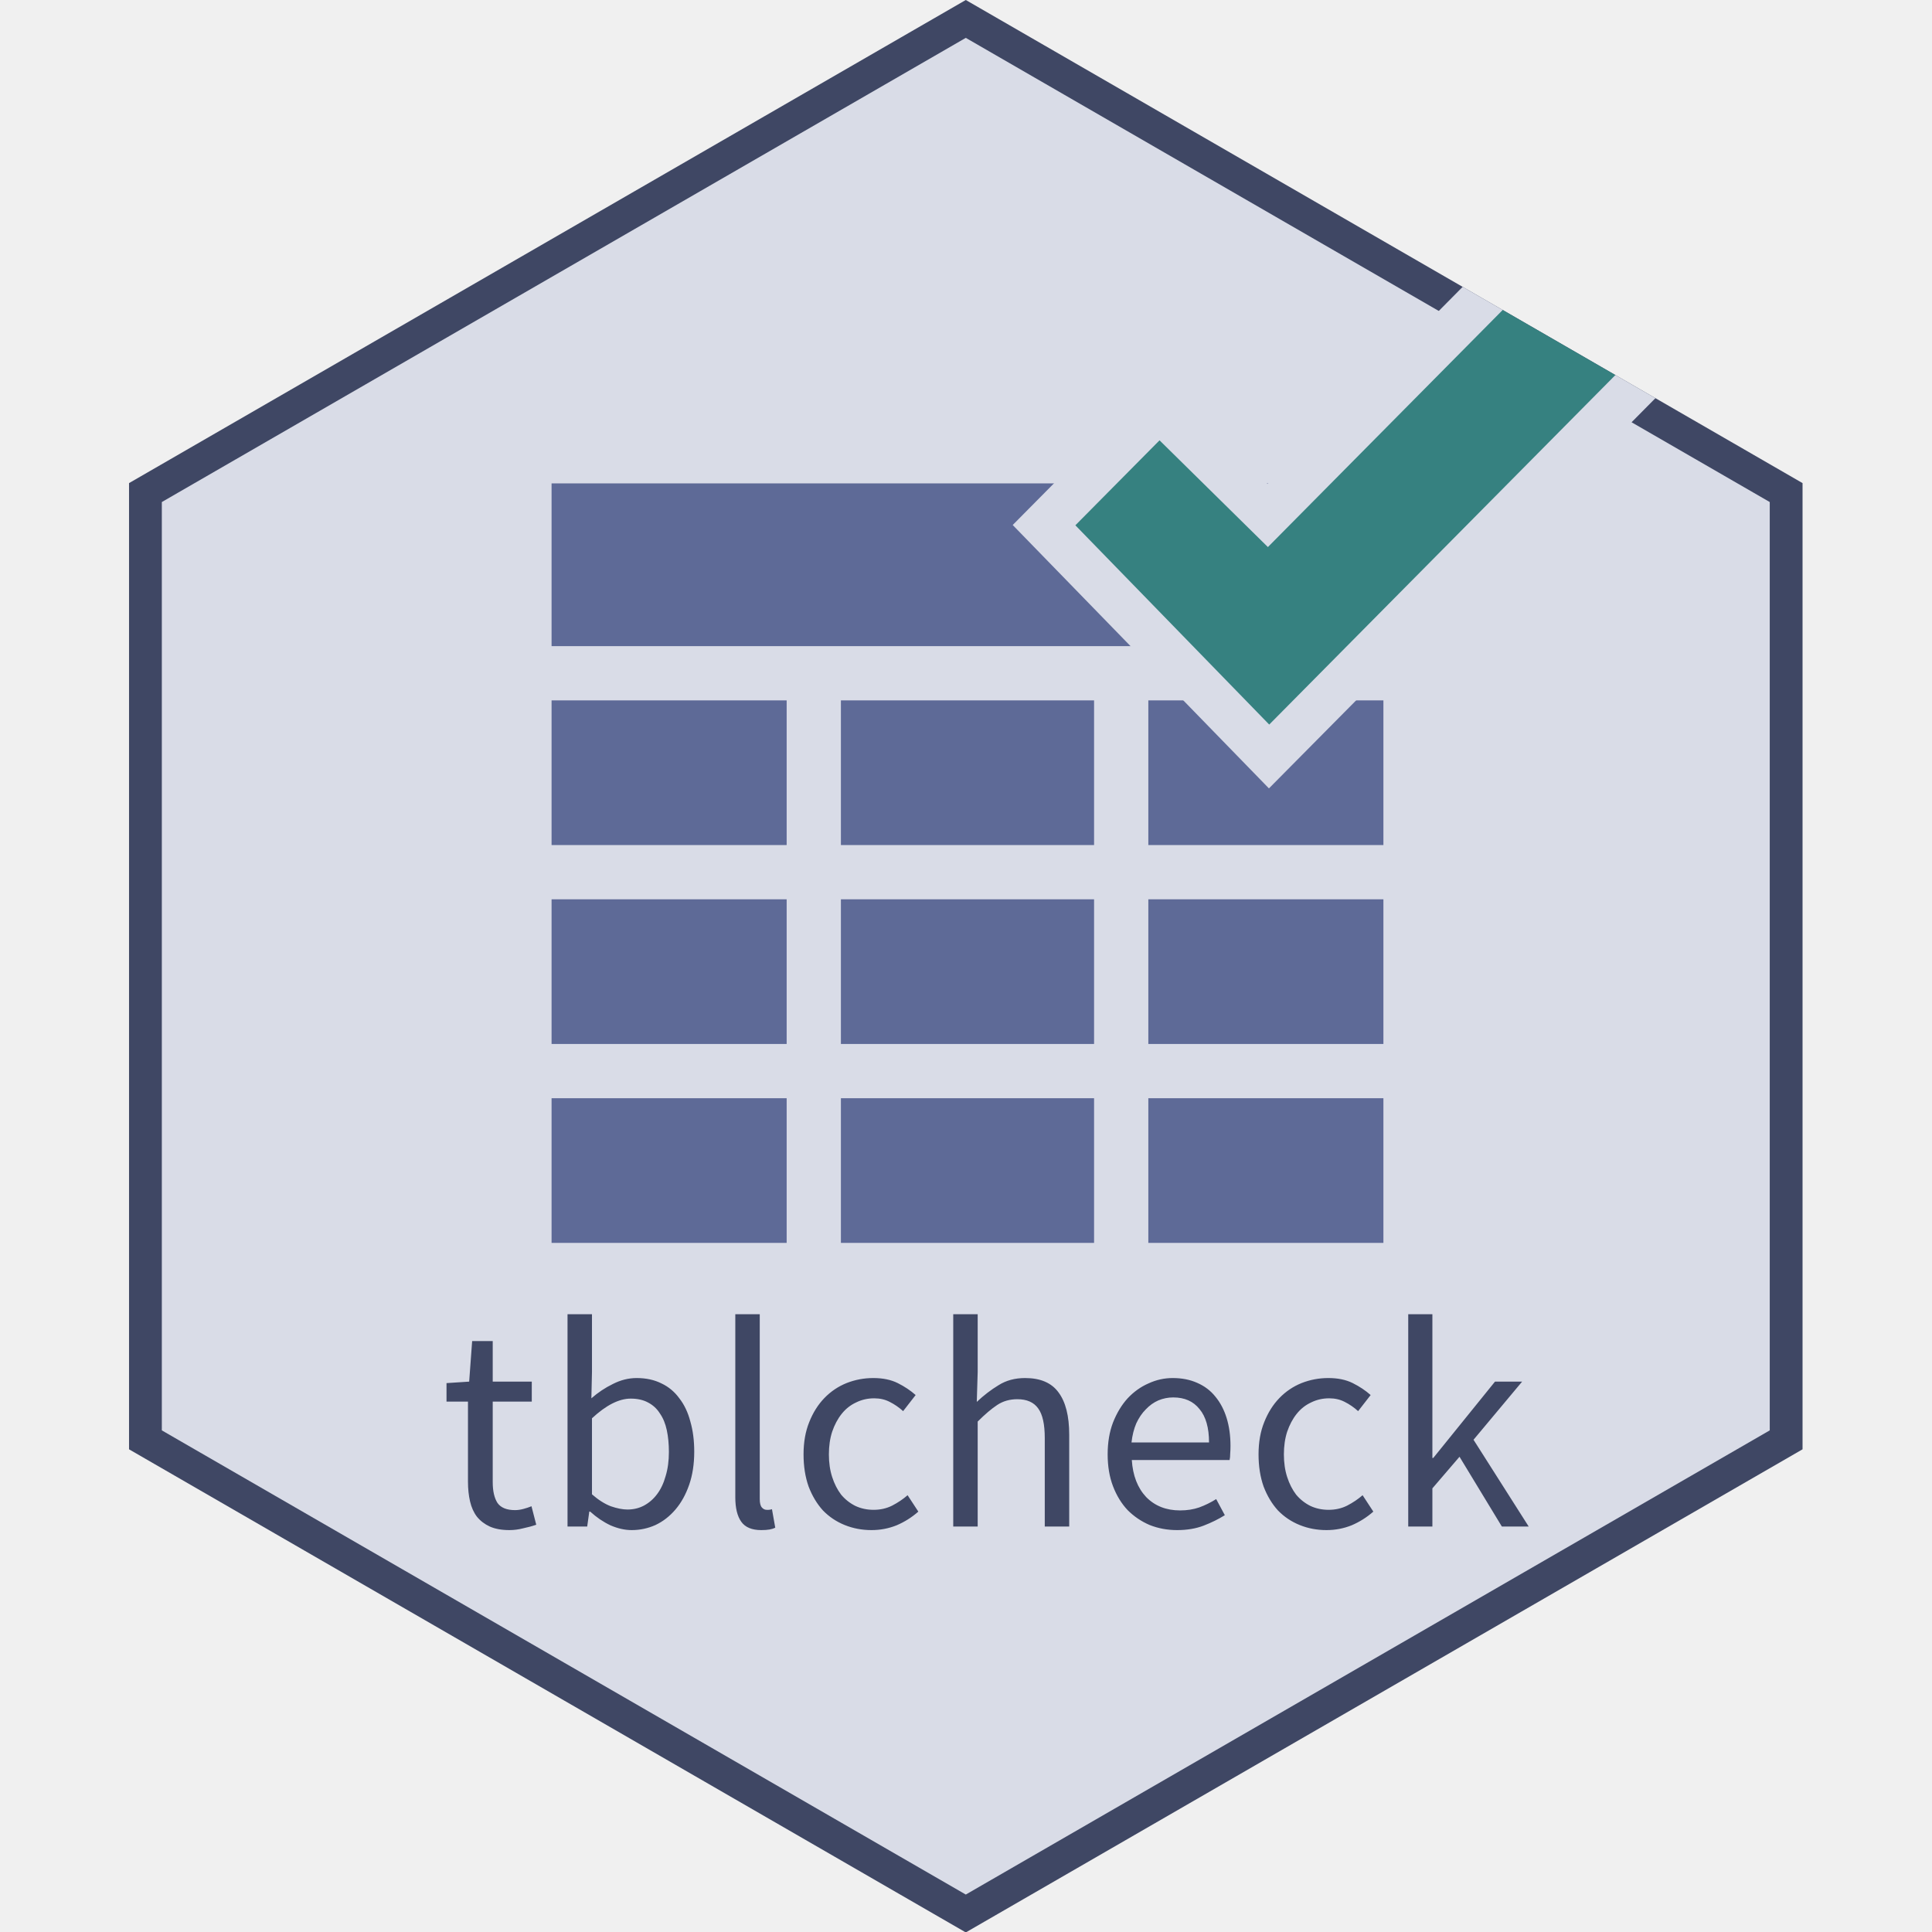
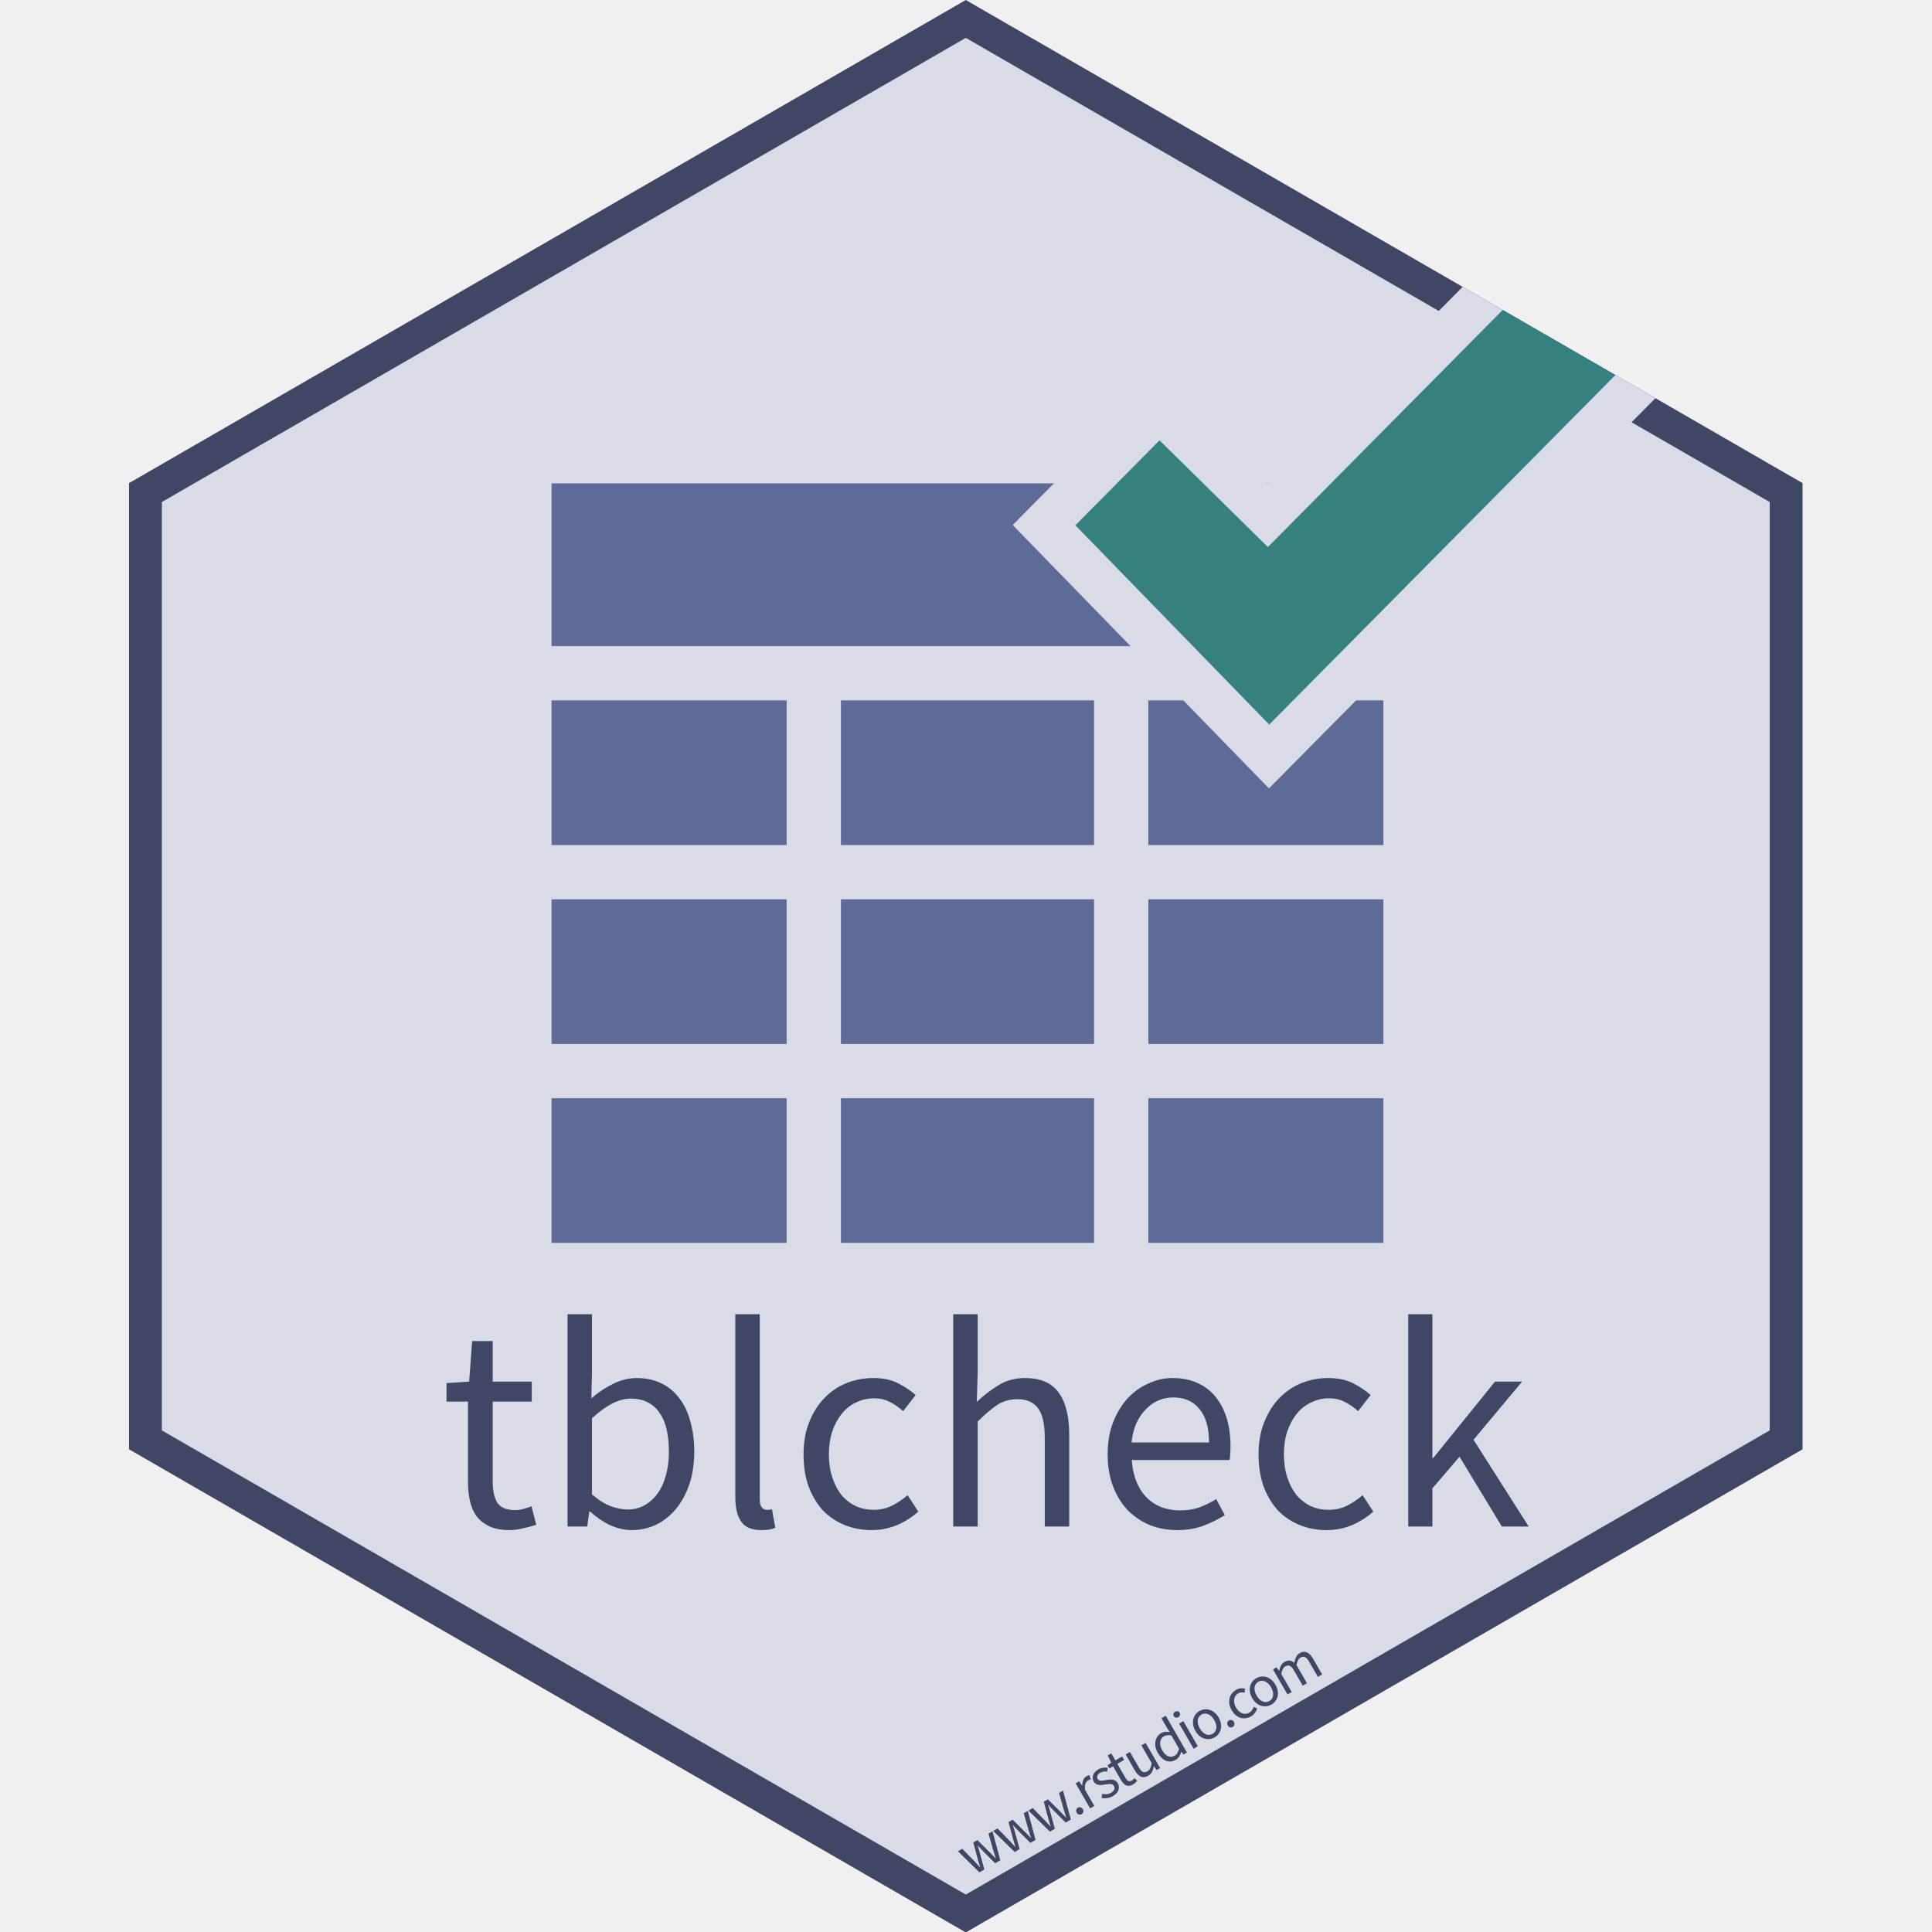
<svg xmlns="http://www.w3.org/2000/svg" width="648" height="648" viewBox="0 0 648 648" fill="none">
-   <g id="tblcheck" clip-path="url(#clip0_2:2)">
+   <g id="tblcheck" clip-path="url(#clip0_120:139)">
    <g id="hex background">
      <path id="Vector" d="M48.78 165.21V482.93L323.93 641.79L599.08 482.93V165.21L323.93 6.35L48.78 165.21Z" fill="#D9DCE7" />
    </g>
    <path id="hex border" d="M48.78 165.21V482.93L323.93 641.79L599.08 482.93V165.21L323.93 6.35L48.78 165.21Z" stroke="#3F4764" stroke-width="11" />
    <g id="table">
      <g id="Group">
        <g id="Group_2">
          <path id="Vector_2" d="M464 162.131H185V216.718H464V162.131Z" fill="#5E6A97" />
        </g>
      </g>
      <g id="Group_3">
        <g id="Group_4">
          <path id="Vector_3" d="M263.848 234.913H185V283.434H263.848V234.913Z" fill="#5E6A97" />
        </g>
      </g>
      <g id="Group_5">
        <g id="Group_6">
          <path id="Vector_4" d="M263.848 368.348H185V416.869H263.848V368.348Z" fill="#5E6A97" />
        </g>
      </g>
      <g id="Group_7">
        <g id="Group_8">
          <path id="Vector_5" d="M263.848 301.63H185V350.152H263.848V301.63Z" fill="#5E6A97" />
        </g>
      </g>
      <g id="Group_9">
        <g id="Group_10">
-           <path id="Vector_6" d="M366.956 234.913H282.044V283.434H366.956V234.913Z" fill="#5E6A97" />
+           <path id="Vector_6" d="M366.957 234.913H282.044V283.434H366.957V234.913Z" fill="#5E6A97" />
        </g>
      </g>
      <g id="Group_11">
        <g id="Group_12">
-           <path id="Vector_7" d="M366.956 368.348H282.044V416.869H366.956V368.348Z" fill="#5E6A97" />
+           <path id="Vector_7" d="M366.957 368.348H282.044V416.869H366.957V368.348Z" fill="#5E6A97" />
        </g>
      </g>
      <g id="Group_13">
        <g id="Group_14">
-           <path id="Vector_8" d="M366.956 301.63H282.044V350.152H366.956V301.63Z" fill="#5E6A97" />
+           <path id="Vector_8" d="M366.957 301.63H282.044V350.152H366.957V301.63Z" fill="#5E6A97" />
        </g>
      </g>
      <g id="Group_15">
        <g id="Group_16">
          <path id="Vector_9" d="M464 234.913H385.152V283.434H464V234.913Z" fill="#5E6A97" />
        </g>
      </g>
      <g id="Group_17">
        <g id="Group_18">
          <path id="Vector_10" d="M464 368.348H385.152V416.869H464V368.348Z" fill="#5E6A97" />
        </g>
      </g>
      <g id="Group_19">
        <g id="Group_20">
          <path id="Vector_11" d="M464 301.63H385.152V350.152H464V301.63Z" fill="#5E6A97" />
        </g>
      </g>
    </g>
+     <path id="www.rstudio.com" d="M328.494 627.994L321.296 620.926L322.75 620.086L326.808 624.233C327.133 624.584 327.447 624.927 327.747 625.261C328.048 625.595 328.352 625.936 328.66 626.282L328.729 626.242C328.595 625.796 328.464 625.355 328.336 624.921C328.202 624.475 328.073 624.026 327.951 623.573L326.44 617.956L327.825 617.156L331.952 621.263C332.289 621.607 332.614 621.943 332.926 622.271C333.25 622.592 333.572 622.922 333.891 623.262L333.96 623.222C333.826 622.776 333.689 622.339 333.55 621.911C333.411 621.483 333.27 621.041 333.13 620.583L331.549 615.006L332.9 614.226L335.509 623.944L333.777 624.944L329.954 621.123C329.617 620.779 329.289 620.437 328.97 620.098C328.662 619.752 328.333 619.396 327.983 619.028L327.913 619.068C328.068 619.549 328.215 620.018 328.356 620.476C328.49 620.921 328.617 621.38 328.734 621.851L330.157 627.034L328.494 627.994ZM340.32 621.166L333.122 614.098L334.576 613.258L338.634 617.406C338.959 617.756 339.273 618.099 339.573 618.433C339.874 618.768 340.178 619.108 340.486 619.454L340.555 619.414C340.421 618.968 340.29 618.528 340.162 618.093C340.028 617.647 339.899 617.198 339.777 616.746L338.266 611.128L339.651 610.328L343.778 614.436C344.115 614.78 344.44 615.116 344.752 615.443C345.076 615.764 345.398 616.095 345.717 616.434L345.786 616.394C345.652 615.948 345.515 615.511 345.376 615.083C345.237 614.656 345.096 614.213 344.956 613.756L343.375 608.178L344.726 607.398L347.335 617.116L345.603 618.116L341.78 614.296C341.443 613.951 341.115 613.61 340.796 613.27C340.488 612.925 340.159 612.568 339.809 612.201L339.739 612.241C339.894 612.721 340.041 613.19 340.182 613.648C340.316 614.094 340.442 614.552 340.56 615.023L341.983 620.206L340.32 621.166ZM352.146 614.338L344.948 607.271L346.402 606.431L350.46 610.578C350.785 610.929 351.098 611.271 351.399 611.606C351.7 611.94 352.004 612.28 352.312 612.626L352.381 612.586C352.247 612.14 352.116 611.7 351.988 611.266C351.854 610.82 351.725 610.37 351.603 609.918L350.092 604.301L351.477 603.501L355.604 607.608C355.941 607.952 356.266 608.288 356.578 608.616C356.902 608.937 357.224 609.267 357.543 609.606L357.612 609.566C357.478 609.12 357.341 608.683 357.202 608.256C357.063 607.828 356.922 607.385 356.781 606.928L355.201 601.351L356.552 600.571L359.161 610.288L357.429 611.288L353.606 607.468C353.269 607.124 352.941 606.782 352.622 606.443C352.314 606.097 351.985 605.74 351.635 605.373L351.565 605.413C351.72 605.894 351.867 606.363 352.008 606.82C352.142 607.266 352.268 607.724 352.386 608.195L353.809 613.378L352.146 614.338ZM362.792 608.469C362.504 608.635 362.199 608.681 361.878 608.604C361.561 608.51 361.313 608.307 361.133 607.995C360.94 607.66 360.885 607.338 360.968 607.028C361.056 606.7 361.244 606.453 361.532 606.286C361.81 606.126 362.106 606.094 362.423 606.188C362.744 606.264 363.001 606.47 363.194 606.805C363.374 607.117 363.42 607.436 363.333 607.764C363.25 608.074 363.07 608.309 362.792 608.469ZM365.635 606.551L360.775 598.133L361.952 597.453L362.954 598.907L363.006 598.877C362.988 598.179 363.091 597.558 363.315 597.013C363.551 596.461 363.911 596.045 364.396 595.765C364.731 595.572 365.064 595.456 365.397 595.418L365.839 596.825C365.674 596.859 365.527 596.898 365.398 596.941C365.27 596.985 365.119 597.057 364.945 597.157C364.587 597.363 364.295 597.724 364.07 598.24C363.855 598.748 363.81 599.444 363.935 600.327L367.055 605.731L365.635 606.551ZM373.285 602.411C372.685 602.757 372.05 602.978 371.38 603.072C370.711 603.166 370.078 603.162 369.48 603.06L369.64 601.698C370.183 601.785 370.698 601.81 371.186 601.775C371.685 601.733 372.189 601.566 372.697 601.272C373.251 600.952 373.594 600.585 373.724 600.171C373.855 599.757 373.813 599.365 373.6 598.996C373.473 598.777 373.305 598.619 373.097 598.524C372.888 598.429 372.658 598.377 372.406 598.369C372.16 598.342 371.894 598.349 371.61 598.39C371.326 598.431 371.042 598.471 370.757 598.512C370.397 598.582 370.03 598.64 369.657 598.686C369.276 598.721 368.912 598.716 368.563 598.671C368.218 598.608 367.898 598.493 367.601 598.326C367.304 598.158 367.053 597.896 366.846 597.538C366.653 597.203 366.536 596.854 366.496 596.492C366.462 596.112 366.505 595.748 366.628 595.4C366.755 595.034 366.965 594.69 367.256 594.368C367.541 594.034 367.908 593.737 368.358 593.477C368.89 593.171 369.428 592.983 369.973 592.914C370.53 592.839 371.047 592.841 371.524 592.92L371.368 594.211C370.953 594.158 370.549 594.152 370.158 594.194C369.766 594.235 369.385 594.362 369.016 594.576C368.485 594.882 368.162 595.23 368.048 595.62C367.945 596.002 367.987 596.355 368.174 596.678C368.287 596.875 368.439 597.018 368.63 597.108C368.814 597.186 369.026 597.233 369.266 597.249C369.499 597.253 369.752 597.238 370.025 597.203C370.302 597.151 370.589 597.101 370.885 597.053C371.252 596.995 371.622 596.943 371.995 596.897C372.381 596.844 372.751 596.846 373.107 596.902C373.456 596.947 373.786 597.064 374.096 597.255C374.417 597.439 374.692 597.727 374.918 598.119C375.118 598.466 375.236 598.829 375.27 599.209C375.317 599.583 375.274 599.962 375.141 600.346C375.021 600.724 374.801 601.089 374.482 601.443C374.18 601.801 373.782 602.124 373.285 602.411ZM380.047 598.507C379.597 598.767 379.176 598.917 378.784 598.959C378.404 598.994 378.046 598.946 377.709 598.817C377.385 598.681 377.082 598.464 376.801 598.164C376.52 597.864 376.26 597.506 376.02 597.091L373.33 592.431L372.083 593.151L371.463 592.078L372.729 591.231L371.542 588.775L372.737 588.085L374.097 590.441L376.366 589.131L377.036 590.291L374.767 591.601L377.467 596.278C377.767 596.798 378.093 597.148 378.445 597.33C378.801 597.494 379.221 597.436 379.706 597.156C379.857 597.069 380.005 596.953 380.151 596.807C380.298 596.661 380.424 596.519 380.529 596.381L381.426 597.295C381.242 597.509 381.028 597.725 380.784 597.943C380.558 598.165 380.313 598.353 380.047 598.507ZM385.103 595.588C384.202 596.108 383.384 596.211 382.648 595.896C381.924 595.575 381.249 594.872 380.622 593.787L377.542 588.452L378.98 587.622L381.95 592.766C382.41 593.563 382.864 594.07 383.314 594.288C383.768 594.488 384.272 594.428 384.826 594.108C385.265 593.855 385.588 593.522 385.797 593.109C385.998 592.685 386.158 592.108 386.275 591.378L382.825 585.402L384.245 584.582L389.105 593L387.928 593.68L387.046 592.434L386.994 592.464C386.868 593.152 386.666 593.762 386.387 594.292C386.12 594.816 385.692 595.248 385.103 595.588ZM394.334 590.258C393.272 590.872 392.203 590.981 391.128 590.585C390.064 590.183 389.126 589.278 388.312 587.869C387.919 587.188 387.664 586.519 387.547 585.863C387.435 585.189 387.436 584.564 387.551 583.99C387.666 583.416 387.883 582.898 388.201 582.437C388.52 581.975 388.922 581.605 389.407 581.325C389.892 581.045 390.364 580.888 390.822 580.855C391.279 580.821 391.78 580.848 392.323 580.935L391.423 579.537L389.553 576.298L390.991 575.468L398.111 587.8L396.933 588.48L396.242 587.563L396.19 587.593C396.042 588.11 395.818 588.616 395.52 589.112C395.226 589.589 394.83 589.972 394.334 590.258ZM393.956 588.883C394.348 588.656 394.664 588.351 394.904 587.966C395.137 587.57 395.314 587.075 395.433 586.483L392.893 582.083C392.349 581.967 391.872 581.941 391.464 582.008C391.061 582.056 390.686 582.18 390.34 582.38C390.005 582.573 389.734 582.837 389.527 583.172C389.325 583.489 389.198 583.855 389.145 584.271C389.085 584.674 389.106 585.109 389.205 585.575C389.305 586.041 389.495 586.517 389.775 587.002C390.361 588.018 391.02 588.692 391.751 589.024C392.482 589.357 393.217 589.31 393.956 588.883ZM400.34 586.514L395.48 578.096L396.9 577.276L401.76 585.694L400.34 586.514ZM395.207 575.944C394.93 576.104 394.644 576.154 394.347 576.094C394.063 576.027 393.843 575.861 393.69 575.596C393.53 575.319 393.496 575.046 393.587 574.778C393.684 574.491 393.87 574.268 394.147 574.108C394.425 573.948 394.705 573.901 394.99 573.968C395.28 574.016 395.505 574.179 395.665 574.456C395.818 574.721 395.847 574.997 395.75 575.284C395.665 575.564 395.485 575.784 395.207 575.944ZM407.39 582.72C406.87 583.02 406.317 583.209 405.73 583.286C405.155 583.356 404.582 583.31 404.01 583.147C403.433 582.973 402.877 582.678 402.344 582.262C401.817 581.827 401.353 581.264 400.953 580.571C400.546 579.867 400.29 579.183 400.184 578.52C400.084 577.84 400.102 577.205 400.24 576.617C400.378 576.03 400.622 575.504 400.97 575.041C401.33 574.572 401.77 574.187 402.29 573.887C402.809 573.587 403.357 573.402 403.932 573.331C404.519 573.254 405.101 573.303 405.679 573.477C406.257 573.652 406.81 573.956 407.338 574.39C407.871 574.806 408.34 575.367 408.747 576.071C409.147 576.764 409.397 577.451 409.498 578.132C409.603 578.794 409.587 579.42 409.449 580.007C409.304 580.583 409.052 581.106 408.692 581.576C408.343 582.039 407.909 582.42 407.39 582.72ZM406.71 581.543C407.068 581.336 407.353 581.071 407.567 580.747C407.774 580.413 407.901 580.046 407.949 579.649C408.002 579.234 407.973 578.797 407.861 578.337C407.75 577.878 407.555 577.406 407.275 576.921C406.995 576.436 406.684 576.031 406.341 575.705C405.993 575.367 405.625 575.117 405.239 574.955C404.865 574.787 404.484 574.714 404.097 574.737C403.703 574.749 403.328 574.858 402.97 575.065C402.612 575.271 402.329 575.542 402.123 575.877C401.909 576.201 401.776 576.57 401.723 576.985C401.682 577.394 401.72 577.834 401.838 578.305C401.949 578.764 402.145 579.236 402.425 579.721C402.705 580.206 403.016 580.611 403.358 580.937C403.7 581.263 404.059 581.511 404.433 581.679C404.812 581.83 405.199 581.899 405.593 581.887C405.979 581.864 406.352 581.749 406.71 581.543ZM413.473 579.208C413.185 579.375 412.88 579.42 412.558 579.344C412.242 579.249 411.994 579.046 411.814 578.734C411.621 578.399 411.565 578.077 411.648 577.768C411.736 577.44 411.925 577.192 412.213 577.026C412.49 576.866 412.787 576.833 413.103 576.928C413.425 577.004 413.682 577.209 413.875 577.544C414.055 577.856 414.101 578.176 414.013 578.504C413.93 578.813 413.75 579.048 413.473 579.208ZM419.575 575.685C419.021 576.005 418.444 576.207 417.846 576.291C417.248 576.375 416.663 576.335 416.092 576.172C415.525 575.991 414.981 575.689 414.46 575.267C413.944 574.826 413.486 574.259 413.086 573.566C412.679 572.862 412.429 572.175 412.335 571.505C412.234 570.824 412.259 570.187 412.408 569.592C412.558 568.998 412.818 568.463 413.19 567.986C413.573 567.503 414.036 567.105 414.579 566.792C415.133 566.472 415.663 566.297 416.169 566.266C416.675 566.236 417.155 566.267 417.608 566.359L417.421 567.714C417.052 567.635 416.689 567.606 416.331 567.628C415.986 567.642 415.646 567.746 415.311 567.94C414.93 568.16 414.624 568.444 414.394 568.792C414.158 569.129 414.007 569.508 413.943 569.93C413.879 570.352 413.894 570.805 413.989 571.29C414.088 571.756 414.278 572.231 414.558 572.716C414.838 573.201 415.155 573.603 415.509 573.922C415.862 574.242 416.232 574.482 416.618 574.644C417.009 574.788 417.413 574.847 417.83 574.822C418.24 574.786 418.635 574.658 419.016 574.438C419.409 574.211 419.72 573.923 419.95 573.575C420.185 573.209 420.368 572.833 420.501 572.449L421.674 573.042C421.486 573.596 421.218 574.105 420.87 574.568C420.515 575.02 420.083 575.392 419.575 575.685ZM426.444 571.72C425.924 572.02 425.371 572.208 424.784 572.285C424.209 572.356 423.636 572.309 423.064 572.147C422.486 571.972 421.931 571.677 421.398 571.261C420.87 570.827 420.407 570.263 420.007 569.57C419.6 568.866 419.344 568.182 419.238 567.52C419.138 566.839 419.156 566.204 419.294 565.617C419.432 565.029 419.676 564.504 420.024 564.041C420.384 563.571 420.824 563.186 421.344 562.886C421.863 562.586 422.411 562.401 422.986 562.331C423.573 562.254 424.155 562.302 424.733 562.477C425.311 562.651 425.864 562.955 426.392 563.39C426.924 563.806 427.394 564.366 427.801 565.07C428.201 565.763 428.451 566.45 428.552 567.131C428.657 567.794 428.641 568.419 428.503 569.007C428.358 569.583 428.106 570.106 427.746 570.575C427.397 571.038 426.963 571.42 426.444 571.72ZM425.764 570.542C426.122 570.335 426.407 570.07 426.621 569.747C426.828 569.412 426.955 569.046 427.003 568.649C427.056 568.233 427.027 567.796 426.915 567.337C426.804 566.877 426.609 566.405 426.329 565.92C426.049 565.435 425.737 565.03 425.395 564.704C425.047 564.366 424.679 564.117 424.293 563.955C423.919 563.786 423.538 563.713 423.151 563.736C422.757 563.748 422.382 563.857 422.024 564.064C421.666 564.271 421.383 564.542 421.176 564.876C420.963 565.2 420.83 565.569 420.777 565.985C420.736 566.393 420.774 566.833 420.892 567.304C421.003 567.763 421.199 568.235 421.479 568.72C421.759 569.205 422.07 569.611 422.412 569.937C422.754 570.263 423.112 570.51 423.487 570.679C423.866 570.829 424.253 570.898 424.646 570.887C425.033 570.863 425.406 570.749 425.764 570.542ZM431.831 568.332L426.971 559.914L428.149 559.234L428.971 560.377L429.022 560.347C429.159 559.729 429.364 559.164 429.638 558.652C429.916 558.122 430.31 557.71 430.818 557.416C431.464 557.043 432.05 556.897 432.575 556.979C433.104 557.043 433.602 557.279 434.069 557.687C434.228 556.949 434.443 556.309 434.715 555.767C434.992 555.206 435.39 554.776 435.91 554.476C436.776 553.976 437.577 553.883 438.313 554.198C439.06 554.505 439.747 555.202 440.374 556.287L443.454 561.622L442.033 562.442L439.063 557.298C438.603 556.501 438.146 556.003 437.692 555.803C437.231 555.592 436.736 555.639 436.204 555.946C435.569 556.313 435.115 557.152 434.841 558.465L438.361 564.562L436.941 565.382L433.971 560.238C433.511 559.441 433.054 558.943 432.6 558.743C432.139 558.532 431.638 558.583 431.095 558.896C430.46 559.263 430.005 560.102 429.732 561.415L433.252 567.512L431.831 568.332Z" fill="#3F4764" />
    <path id="tblcheck_2" d="M170.861 513.2C168.261 513.2 166.061 512.8 164.261 512C162.528 511.2 161.095 510.1 159.961 508.7C158.895 507.3 158.128 505.6 157.661 503.6C157.195 501.6 156.961 499.4 156.961 497V470.1H149.761V463.9L157.361 463.4L158.361 449.8H165.261V463.4H178.361V470.1H165.261V497.1C165.261 500.1 165.795 502.433 166.861 504.1C167.995 505.7 169.961 506.5 172.761 506.5C173.628 506.5 174.561 506.367 175.561 506.1C176.561 505.833 177.461 505.533 178.261 505.2L179.861 511.4C178.528 511.867 177.061 512.267 175.461 512.6C173.928 513 172.395 513.2 170.861 513.2ZM211.85 513.2C209.584 513.2 207.217 512.667 204.75 511.6C202.35 510.467 200.084 508.933 197.95 507H197.65L196.95 512H190.35V440.8H198.55V460.2L198.35 469C200.55 467.067 202.95 465.467 205.55 464.2C208.15 462.867 210.817 462.2 213.55 462.2C216.684 462.2 219.45 462.8 221.85 464C224.25 465.133 226.25 466.8 227.85 469C229.517 471.133 230.75 473.733 231.55 476.8C232.417 479.8 232.85 483.167 232.85 486.9C232.85 491.033 232.284 494.733 231.15 498C230.017 501.267 228.484 504.033 226.55 506.3C224.617 508.567 222.384 510.3 219.85 511.5C217.317 512.633 214.65 513.2 211.85 513.2ZM210.45 506.3C212.45 506.3 214.284 505.867 215.95 505C217.684 504.067 219.15 502.8 220.35 501.2C221.617 499.533 222.584 497.5 223.25 495.1C223.984 492.7 224.35 490 224.35 487C224.35 484.333 224.117 481.9 223.65 479.7C223.184 477.5 222.417 475.633 221.35 474.1C220.35 472.5 219.017 471.267 217.35 470.4C215.75 469.533 213.817 469.1 211.55 469.1C207.617 469.1 203.284 471.3 198.55 475.7V501.2C200.684 503.067 202.784 504.4 204.85 505.2C206.984 505.933 208.85 506.3 210.45 506.3ZM255.324 513.2C252.19 513.2 249.957 512.267 248.624 510.4C247.29 508.533 246.624 505.8 246.624 502.2V440.8H254.824V502.8C254.824 504.133 255.057 505.067 255.524 505.6C255.99 506.133 256.524 506.4 257.124 506.4C257.39 506.4 257.624 506.4 257.824 506.4C258.09 506.4 258.457 506.333 258.924 506.2L260.024 512.4C259.49 512.667 258.857 512.867 258.124 513C257.39 513.133 256.457 513.2 255.324 513.2ZM292.312 513.2C289.112 513.2 286.112 512.633 283.312 511.5C280.512 510.367 278.079 508.733 276.012 506.6C274.012 504.4 272.412 501.733 271.212 498.6C270.079 495.4 269.512 491.8 269.512 487.8C269.512 483.733 270.145 480.133 271.412 477C272.679 473.8 274.379 471.1 276.512 468.9C278.645 466.7 281.112 465.033 283.912 463.9C286.779 462.767 289.779 462.2 292.912 462.2C296.112 462.2 298.845 462.767 301.112 463.9C303.379 465.033 305.379 466.367 307.112 467.9L302.912 473.3C301.512 472.033 300.012 471 298.412 470.2C296.879 469.4 295.145 469 293.212 469C291.012 469 288.979 469.467 287.112 470.4C285.245 471.267 283.645 472.533 282.312 474.2C280.979 475.867 279.912 477.867 279.112 480.2C278.379 482.467 278.012 485 278.012 487.8C278.012 490.6 278.379 493.133 279.112 495.4C279.845 497.667 280.845 499.633 282.112 501.3C283.445 502.9 285.045 504.167 286.912 505.1C288.779 505.967 290.812 506.4 293.012 506.4C295.279 506.4 297.345 505.933 299.212 505C301.145 504 302.879 502.833 304.412 501.5L308.012 507C305.812 508.933 303.379 510.467 300.712 511.6C298.045 512.667 295.245 513.2 292.312 513.2ZM319.718 512V440.8H327.918V460.2L327.618 470.2C329.951 468 332.384 466.133 334.918 464.6C337.451 463 340.418 462.2 343.818 462.2C348.951 462.2 352.684 463.8 355.018 467C357.418 470.2 358.618 474.933 358.618 481.2V512H350.418V482.3C350.418 477.7 349.684 474.4 348.218 472.4C346.751 470.333 344.418 469.3 341.218 469.3C338.684 469.3 336.451 469.933 334.518 471.2C332.584 472.467 330.384 474.333 327.918 476.8V512H319.718ZM394.812 513.2C391.545 513.2 388.479 512.633 385.612 511.5C382.812 510.3 380.345 508.633 378.212 506.5C376.145 504.3 374.512 501.633 373.312 498.5C372.112 495.367 371.512 491.8 371.512 487.8C371.512 483.8 372.112 480.233 373.312 477.1C374.579 473.9 376.212 471.2 378.212 469C380.279 466.8 382.612 465.133 385.212 464C387.812 462.8 390.512 462.2 393.312 462.2C396.379 462.2 399.112 462.733 401.512 463.8C403.979 464.867 406.012 466.4 407.612 468.4C409.279 470.4 410.545 472.8 411.412 475.6C412.279 478.4 412.712 481.533 412.712 485C412.712 485.867 412.679 486.733 412.612 487.6C412.612 488.4 412.545 489.1 412.412 489.7H379.612C379.945 494.9 381.545 499.033 384.412 502.1C387.345 505.1 391.145 506.6 395.812 506.6C398.145 506.6 400.279 506.267 402.212 505.6C404.212 504.867 406.112 503.933 407.912 502.8L410.812 508.2C408.679 509.533 406.312 510.7 403.712 511.7C401.112 512.7 398.145 513.2 394.812 513.2ZM379.512 483.8H405.512C405.512 478.867 404.445 475.133 402.312 472.6C400.245 470 397.312 468.7 393.512 468.7C391.779 468.7 390.112 469.033 388.512 469.7C386.979 470.367 385.579 471.367 384.312 472.7C383.045 473.967 381.979 475.533 381.112 477.4C380.312 479.267 379.779 481.4 379.512 483.8ZM444.921 513.2C441.721 513.2 438.721 512.633 435.921 511.5C433.121 510.367 430.688 508.733 428.621 506.6C426.621 504.4 425.021 501.733 423.821 498.6C422.688 495.4 422.121 491.8 422.121 487.8C422.121 483.733 422.755 480.133 424.021 477C425.288 473.8 426.988 471.1 429.121 468.9C431.255 466.7 433.721 465.033 436.521 463.9C439.388 462.767 442.388 462.2 445.521 462.2C448.721 462.2 451.455 462.767 453.721 463.9C455.988 465.033 457.988 466.367 459.721 467.9L455.521 473.3C454.121 472.033 452.621 471 451.021 470.2C449.488 469.4 447.755 469 445.821 469C443.621 469 441.588 469.467 439.721 470.4C437.855 471.267 436.255 472.533 434.921 474.2C433.588 475.867 432.521 477.867 431.721 480.2C430.988 482.467 430.621 485 430.621 487.8C430.621 490.6 430.988 493.133 431.721 495.4C432.455 497.667 433.455 499.633 434.721 501.3C436.055 502.9 437.655 504.167 439.521 505.1C441.388 505.967 443.421 506.4 445.621 506.4C447.888 506.4 449.955 505.933 451.821 505C453.755 504 455.488 502.833 457.021 501.5L460.621 507C458.421 508.933 455.988 510.467 453.321 511.6C450.655 512.667 447.855 513.2 444.921 513.2ZM472.327 512V440.8H480.427V489H480.727L501.427 463.4H510.527L494.227 482.9L512.727 512H503.727L489.527 488.6L480.427 499.2V512H472.327Z" fill="#3F4764" />
-     <mask id="mask0_2:2" style="mask-type:alpha" maskUnits="userSpaceOnUse" x="43" y="-1" width="562" height="650">
+     <mask id="mask0_120:139" style="mask-type:alpha" maskUnits="userSpaceOnUse" x="43" y="-1" width="562" height="650">
      <path id="hex border_2" d="M48.78 165.21V482.93L323.93 641.79L599.08 482.93V165.21L323.93 6.35L48.78 165.21Z" fill="white" stroke="#5E6A97" stroke-width="11" />
    </mask>
-     <g mask="url(#mask0_2:2)">
+     <g mask="url(#mask0_120:139)">
      <path id="check mark" d="M394.175 142.342L388.847 137.094L383.583 142.408L355.354 170.908L350.174 176.138L355.307 181.415L420.327 248.25L425.655 253.726L431.032 248.298L571.473 106.498L576.522 101.4L571.653 96.13L542.978 65.096L537.657 59.337L532.14 64.908L425.191 172.894L394.175 142.342Z" fill="#368180" stroke="#D9DCE7" stroke-width="15" />
    </g>
  </g>
  <defs>
-     <clipPath id="clip0_2:2">
+     <clipPath id="clip0_120:139">
      <rect width="648" height="648" fill="white" />
    </clipPath>
  </defs>
</svg>
